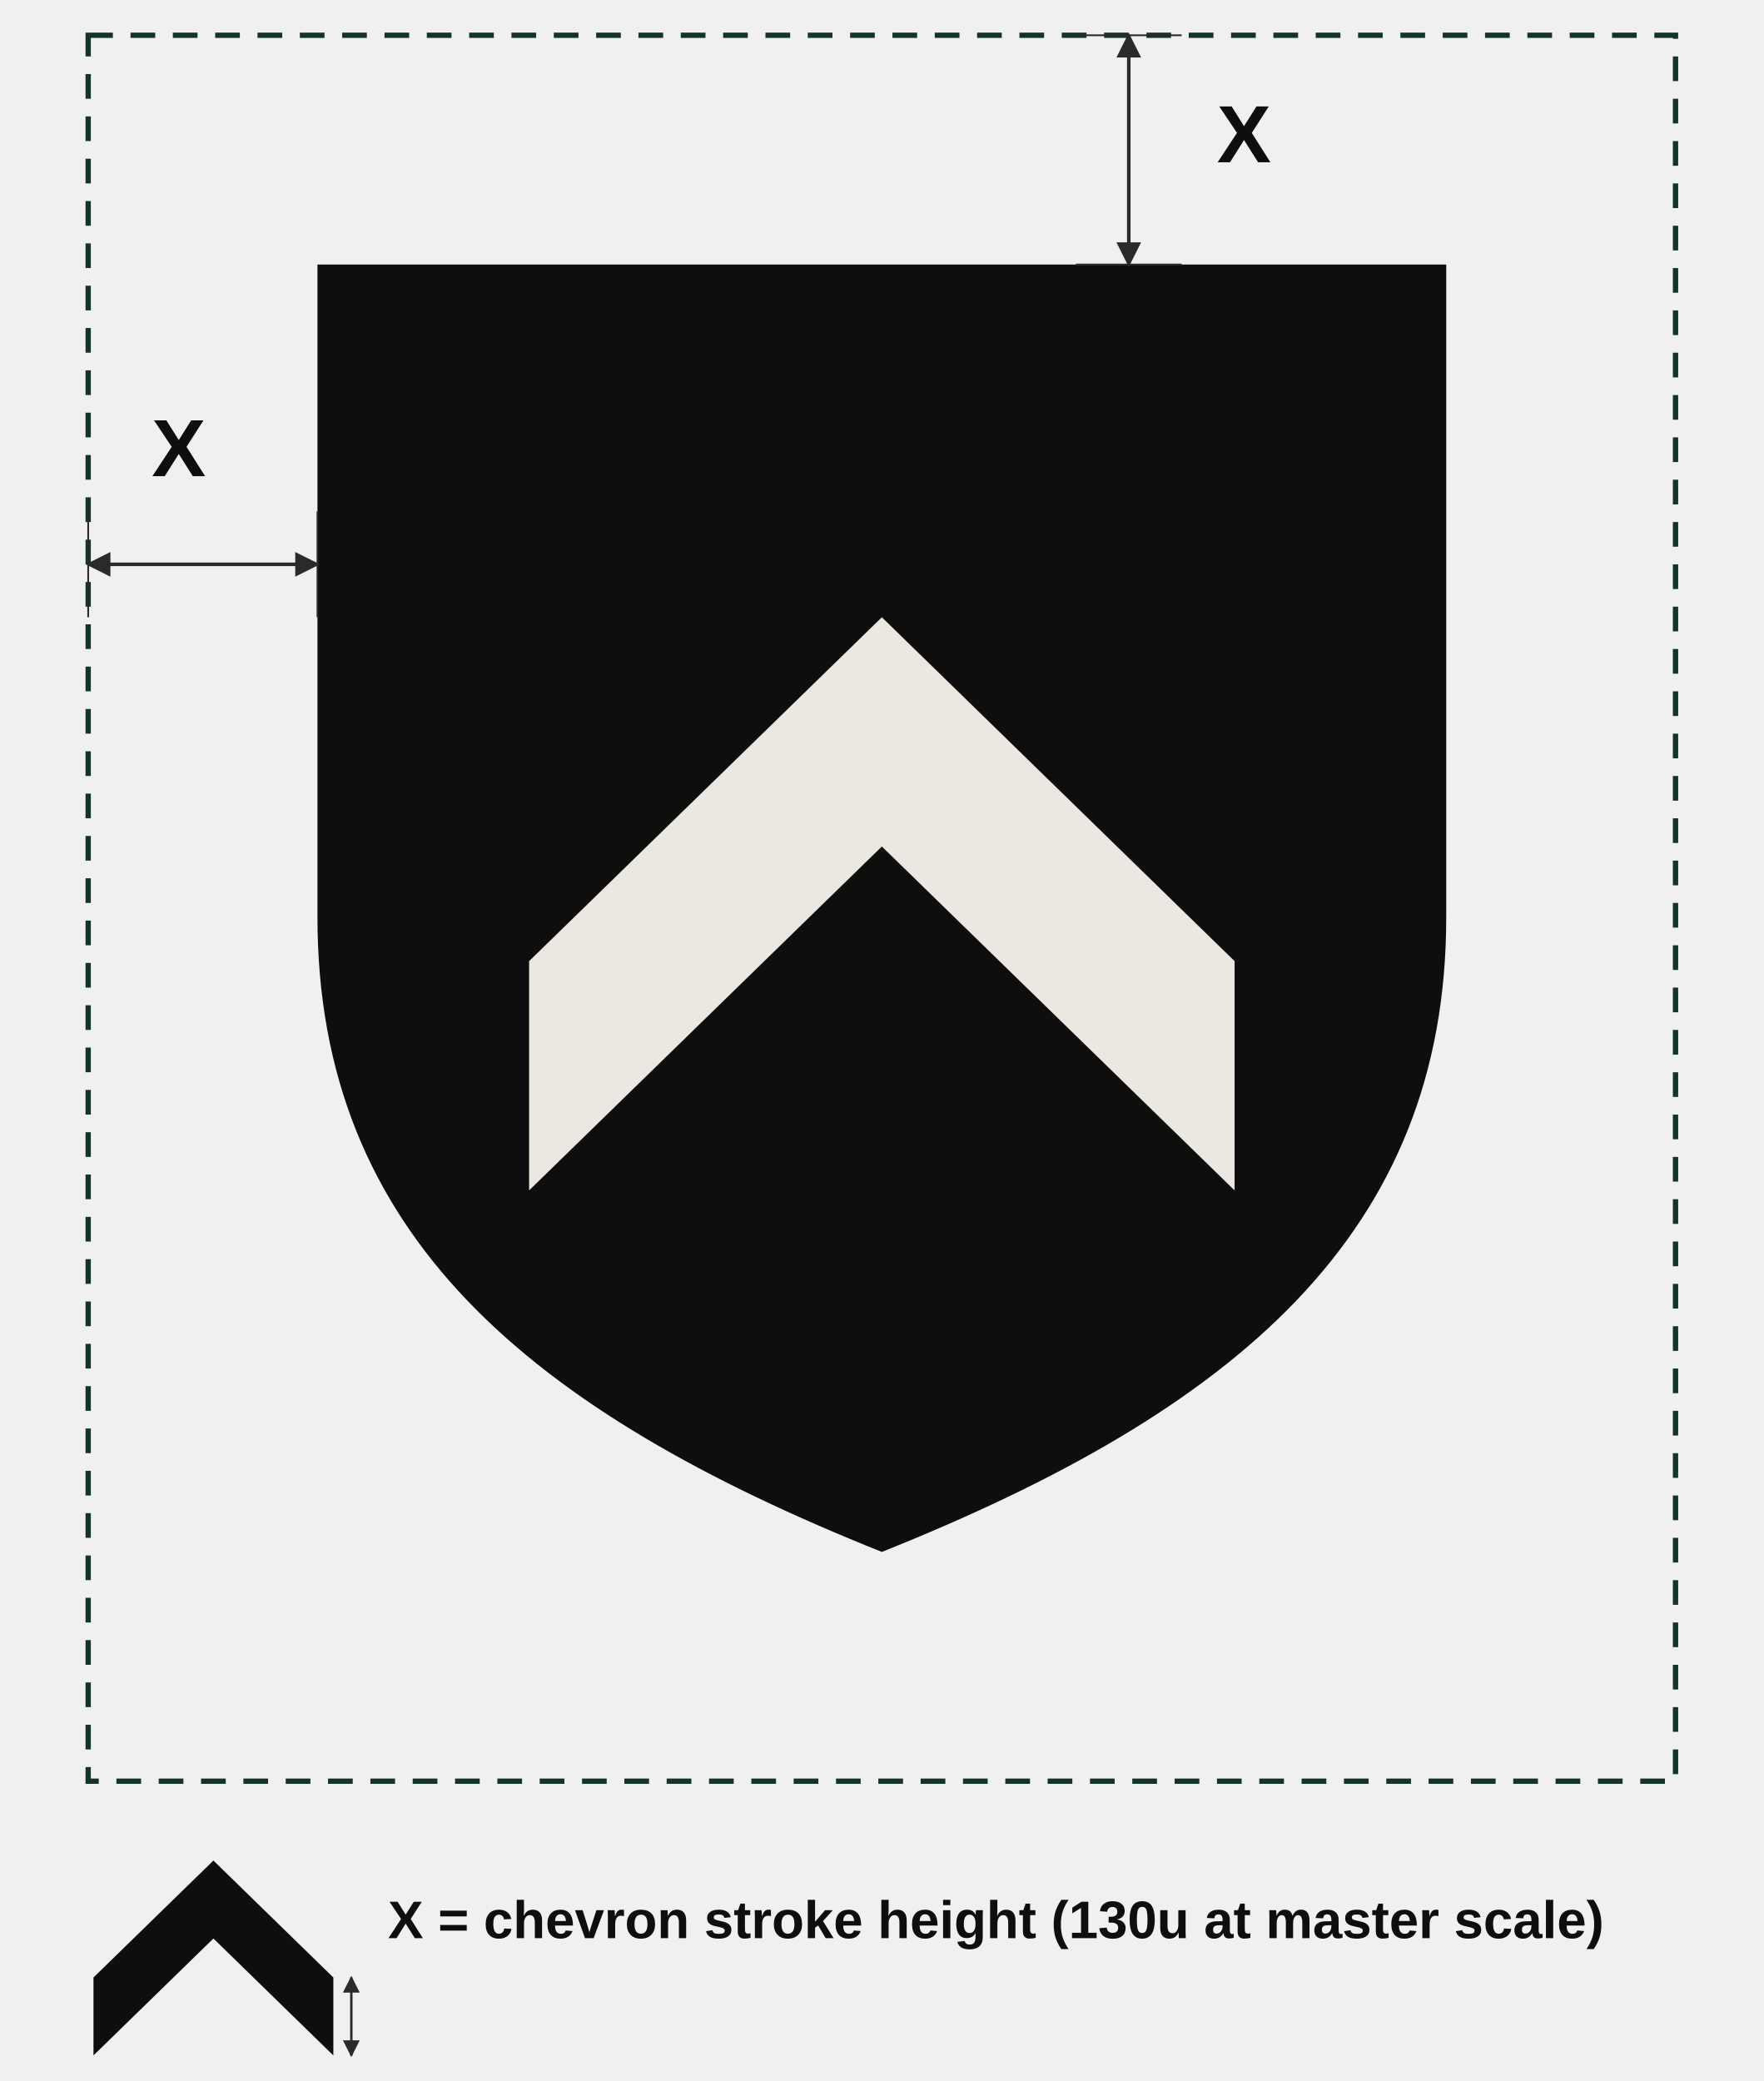
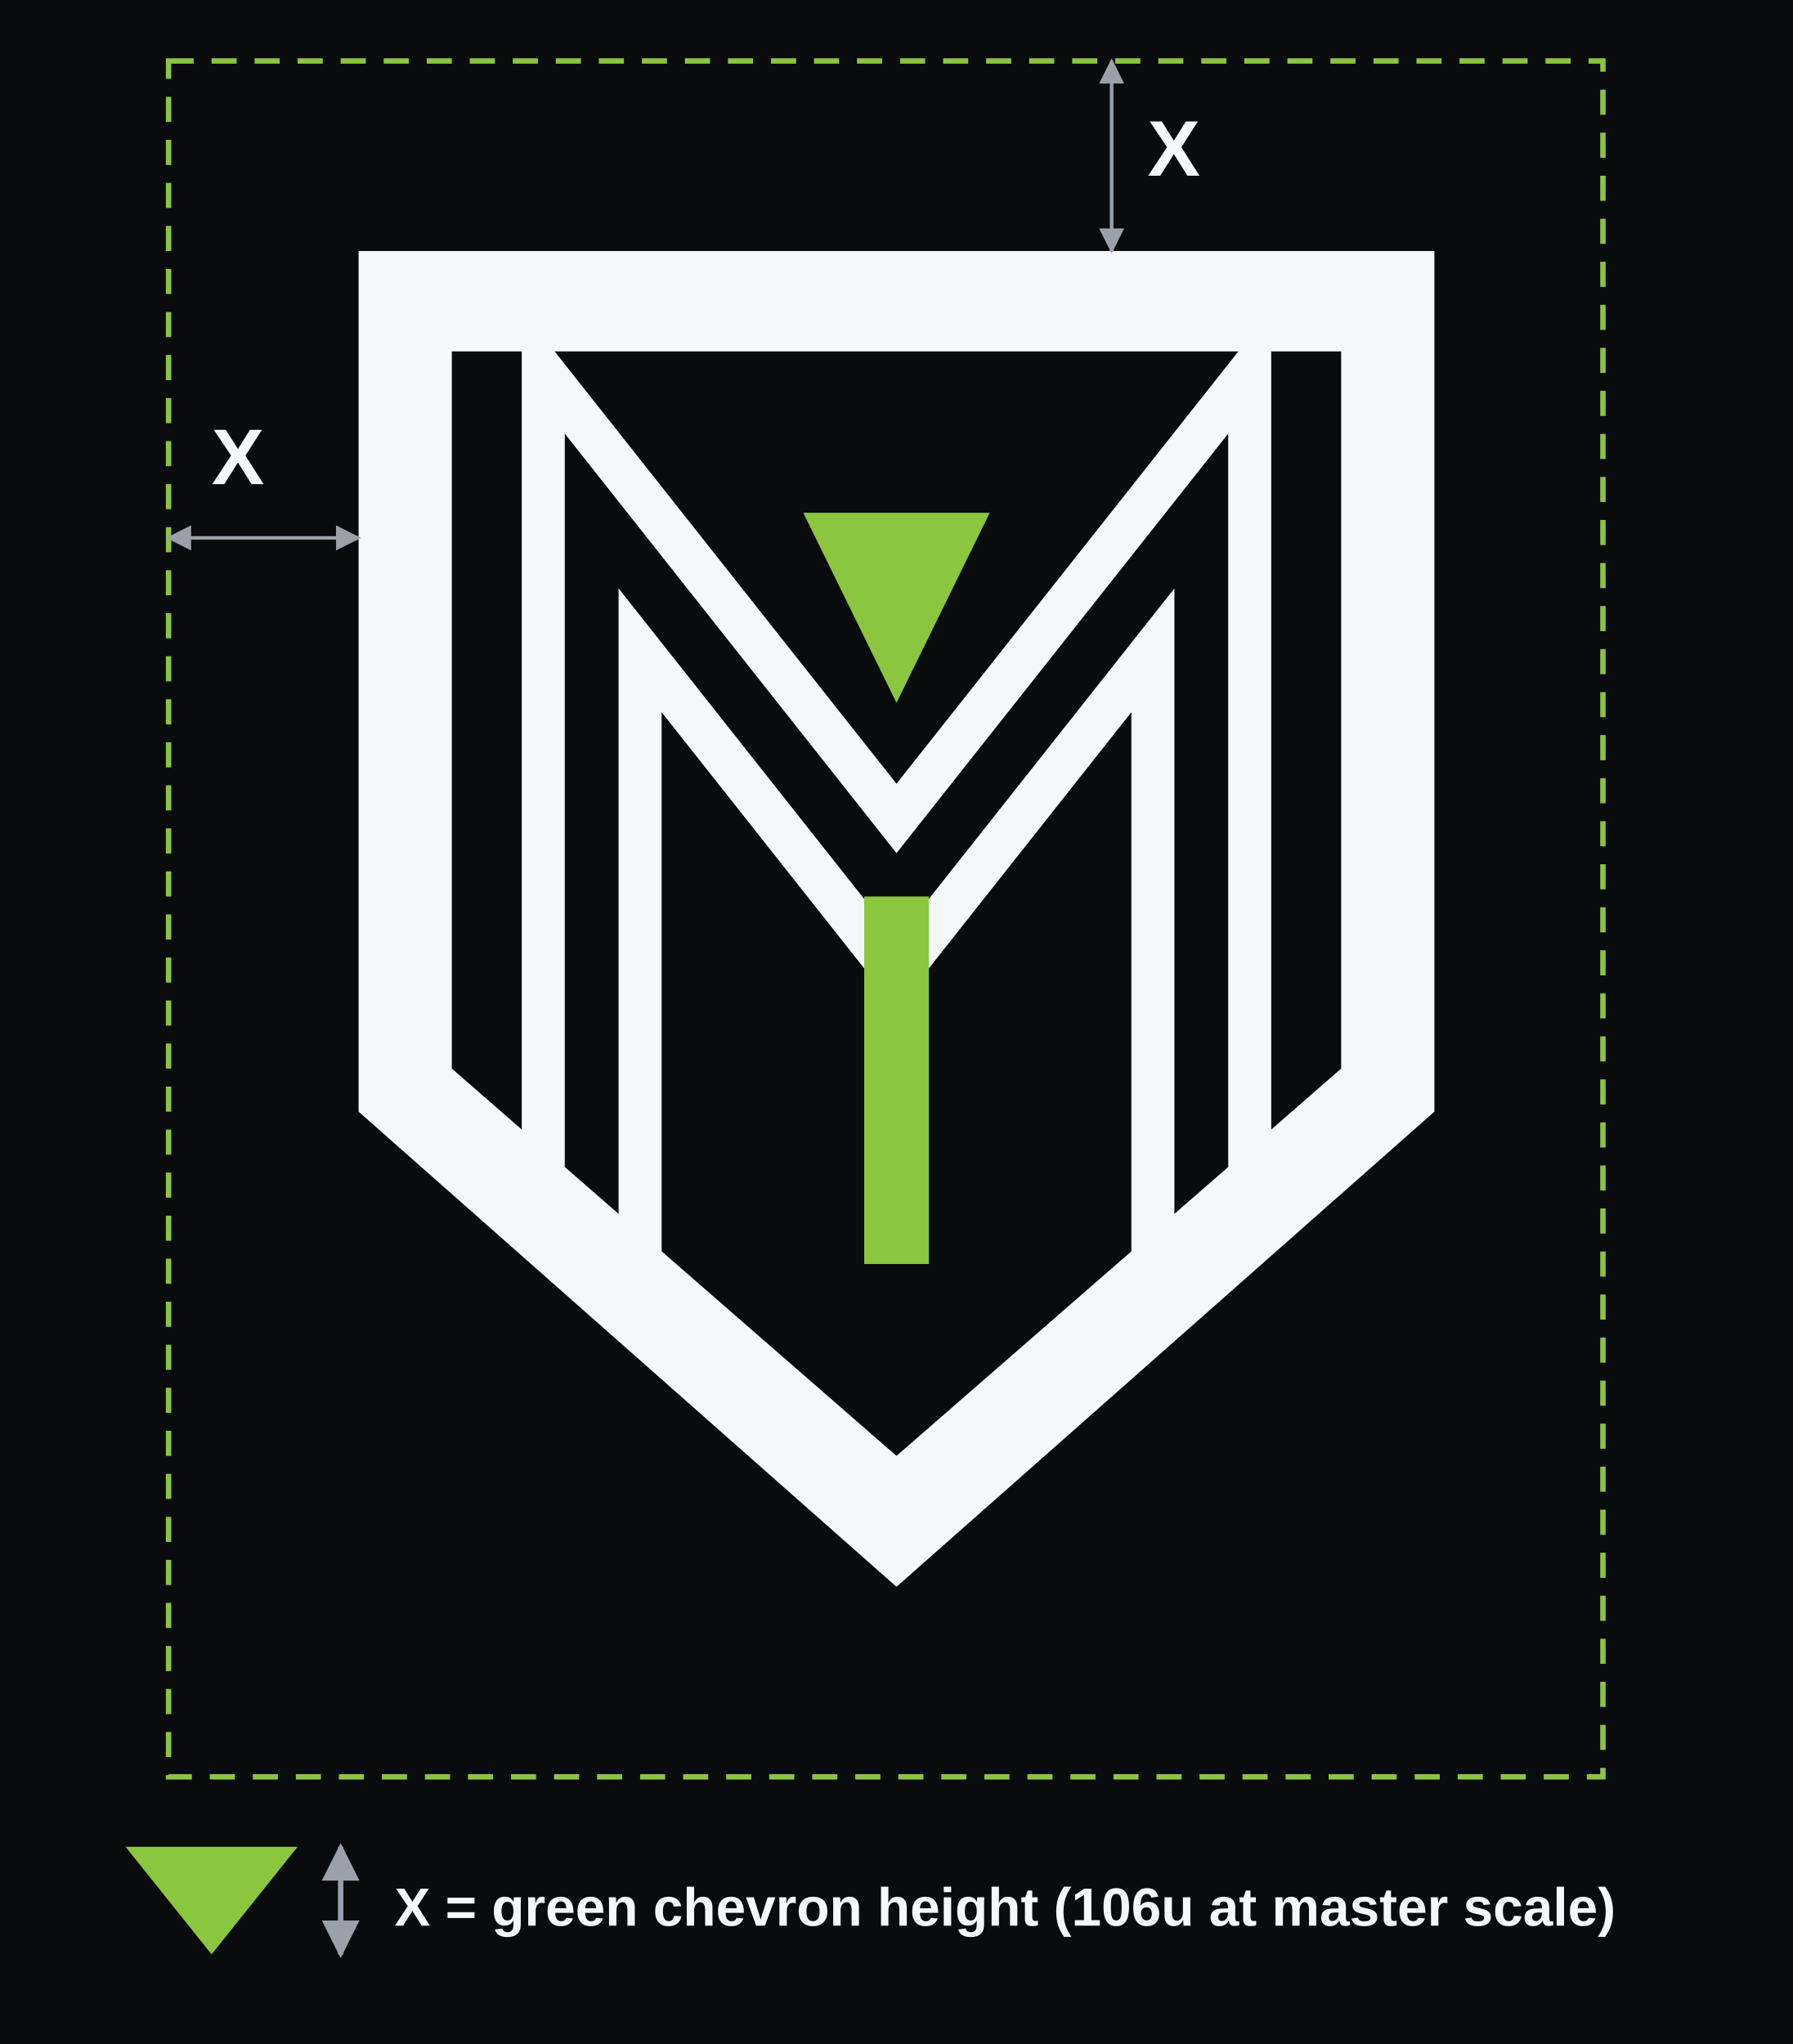
- <svg xmlns="http://www.w3.org/2000/svg" viewBox="0 0 1000 1180" role="img" aria-label="Matchday Club shield clear space">
+ <svg xmlns="http://www.w3.org/2000/svg" viewBox="0 0 1000 1140" role="img" aria-label="The Match Day Club shield clear space">
  <defs>
    <marker id="arr" viewBox="0 0 10 10" refX="9" refY="5" markerWidth="7" markerHeight="7" orient="auto-start-reverse">
-       <path d="M0 0 L10 5 L0 10 z" fill="#2A2A2A" />
+       <path d="M0 0 L10 5 L0 10 z" fill="#9AA1AA" />
    </marker>
+     <mask id="mk">
+       <rect width="1000" height="1000" fill="black" />
+       <path d="M330 700 L330 285 L500 500 L670 285 L670 700" fill="none" stroke="white" stroke-width="78" stroke-linejoin="miter" stroke-miterlimit="9" />
+       <path d="M330 700 L330 285 L500 500 L670 285 L670 700" fill="none" stroke="black" stroke-width="30" stroke-linejoin="miter" stroke-miterlimit="9" />
+     </mask>
  </defs>
-   <rect x="50" y="20" width="900" height="990" fill="none" stroke="#14342B" stroke-width="3" stroke-dasharray="14 10" />
-   <g>
-     <path d="M180 150 L820 150 L820 520 C820 700 700 800 500 880 C300 800 180 700 180 520 Z" fill="#0E0E0E" />
-     <path d="M500 350 L700 545 L700 675 L500 480 L300 675 L300 545 Z" fill="#ECE8E1" />
-   </g>
-   <line x1="640" y1="20" x2="640" y2="150" stroke="#2A2A2A" stroke-width="2" marker-start="url(#arr)" marker-end="url(#arr)" />
-   <line x1="610" y1="20" x2="670" y2="20" stroke="#2A2A2A" stroke-width="1" />
-   <line x1="610" y1="150" x2="670" y2="150" stroke="#2A2A2A" stroke-width="1" />
-   <text x="690" y="92" font-family="Archivo, Arial, sans-serif" font-size="46" font-weight="700" fill="#0E0E0E">X</text>
-   <line x1="50" y1="320" x2="180" y2="320" stroke="#2A2A2A" stroke-width="2" marker-start="url(#arr)" marker-end="url(#arr)" />
-   <line x1="50" y1="290" x2="50" y2="350" stroke="#2A2A2A" stroke-width="1" />
-   <line x1="180" y1="290" x2="180" y2="350" stroke="#2A2A2A" stroke-width="1" />
-   <text x="86" y="270" font-family="Archivo, Arial, sans-serif" font-size="46" font-weight="700" fill="#0E0E0E">X</text>
-   <g transform="translate(70 1055)">
-     <g transform="scale(0.34)">
-       <path d="M150 0 L350 195 L350 325 L150 130 L-50 325 L-50 195 Z" fill="#0E0E0E" />
-       <line x1="380" y1="195" x2="380" y2="325" stroke="#2A2A2A" stroke-width="4" marker-start="url(#arr)" marker-end="url(#arr)" />
-     </g>
-     <text x="150" y="44" font-family="Archivo, Arial, sans-serif" font-size="30" font-weight="600" fill="#0E0E0E">X = chevron stroke height (130u at master scale)</text>
+   <rect width="1000" height="1140" fill="#0A0B0D" />
+   <rect x="94" y="34" width="800" height="957" fill="none" stroke="#8BC63F" stroke-width="3" stroke-dasharray="14 10" />
+   <path fill-rule="evenodd" fill="#F5F7F8" d="M200 140 L800 140 L800 620 L500 885 L200 620 Z M252 196 L748 196 L748 596 L500 812 L252 596 Z" />
+   <path fill="#8BC63F" d="M448 286 L552 286 L500 392 Z" />
+   <rect width="1000" height="1000" fill="#F5F7F8" mask="url(#mk)" />
+   <rect x="482" y="500" width="36" height="205" fill="#8BC63F" />
+   <line x1="620" y1="34" x2="620" y2="140" stroke="#9AA1AA" stroke-width="2" marker-start="url(#arr)" marker-end="url(#arr)" />
+   <text x="640" y="98" font-family="Archivo, Arial, sans-serif" font-size="44" font-weight="700" fill="#F5F7F8">X</text>
+   <line x1="94" y1="300" x2="200" y2="300" stroke="#9AA1AA" stroke-width="2" marker-start="url(#arr)" marker-end="url(#arr)" />
+   <text x="118" y="270" font-family="Archivo, Arial, sans-serif" font-size="44" font-weight="700" fill="#F5F7F8">X</text>
+   <g transform="translate(70 1030)">
+     <path fill="#8BC63F" d="M0 0 L96 0 L48 60 Z" />
+     <line x1="120" y1="0" x2="120" y2="60" stroke="#9AA1AA" stroke-width="3" marker-start="url(#arr)" marker-end="url(#arr)" />
+     <text x="150" y="44" font-family="Archivo, Arial, sans-serif" font-size="30" font-weight="600" fill="#F5F7F8">X = green chevron height (106u at master scale)</text>
  </g>
</svg>
